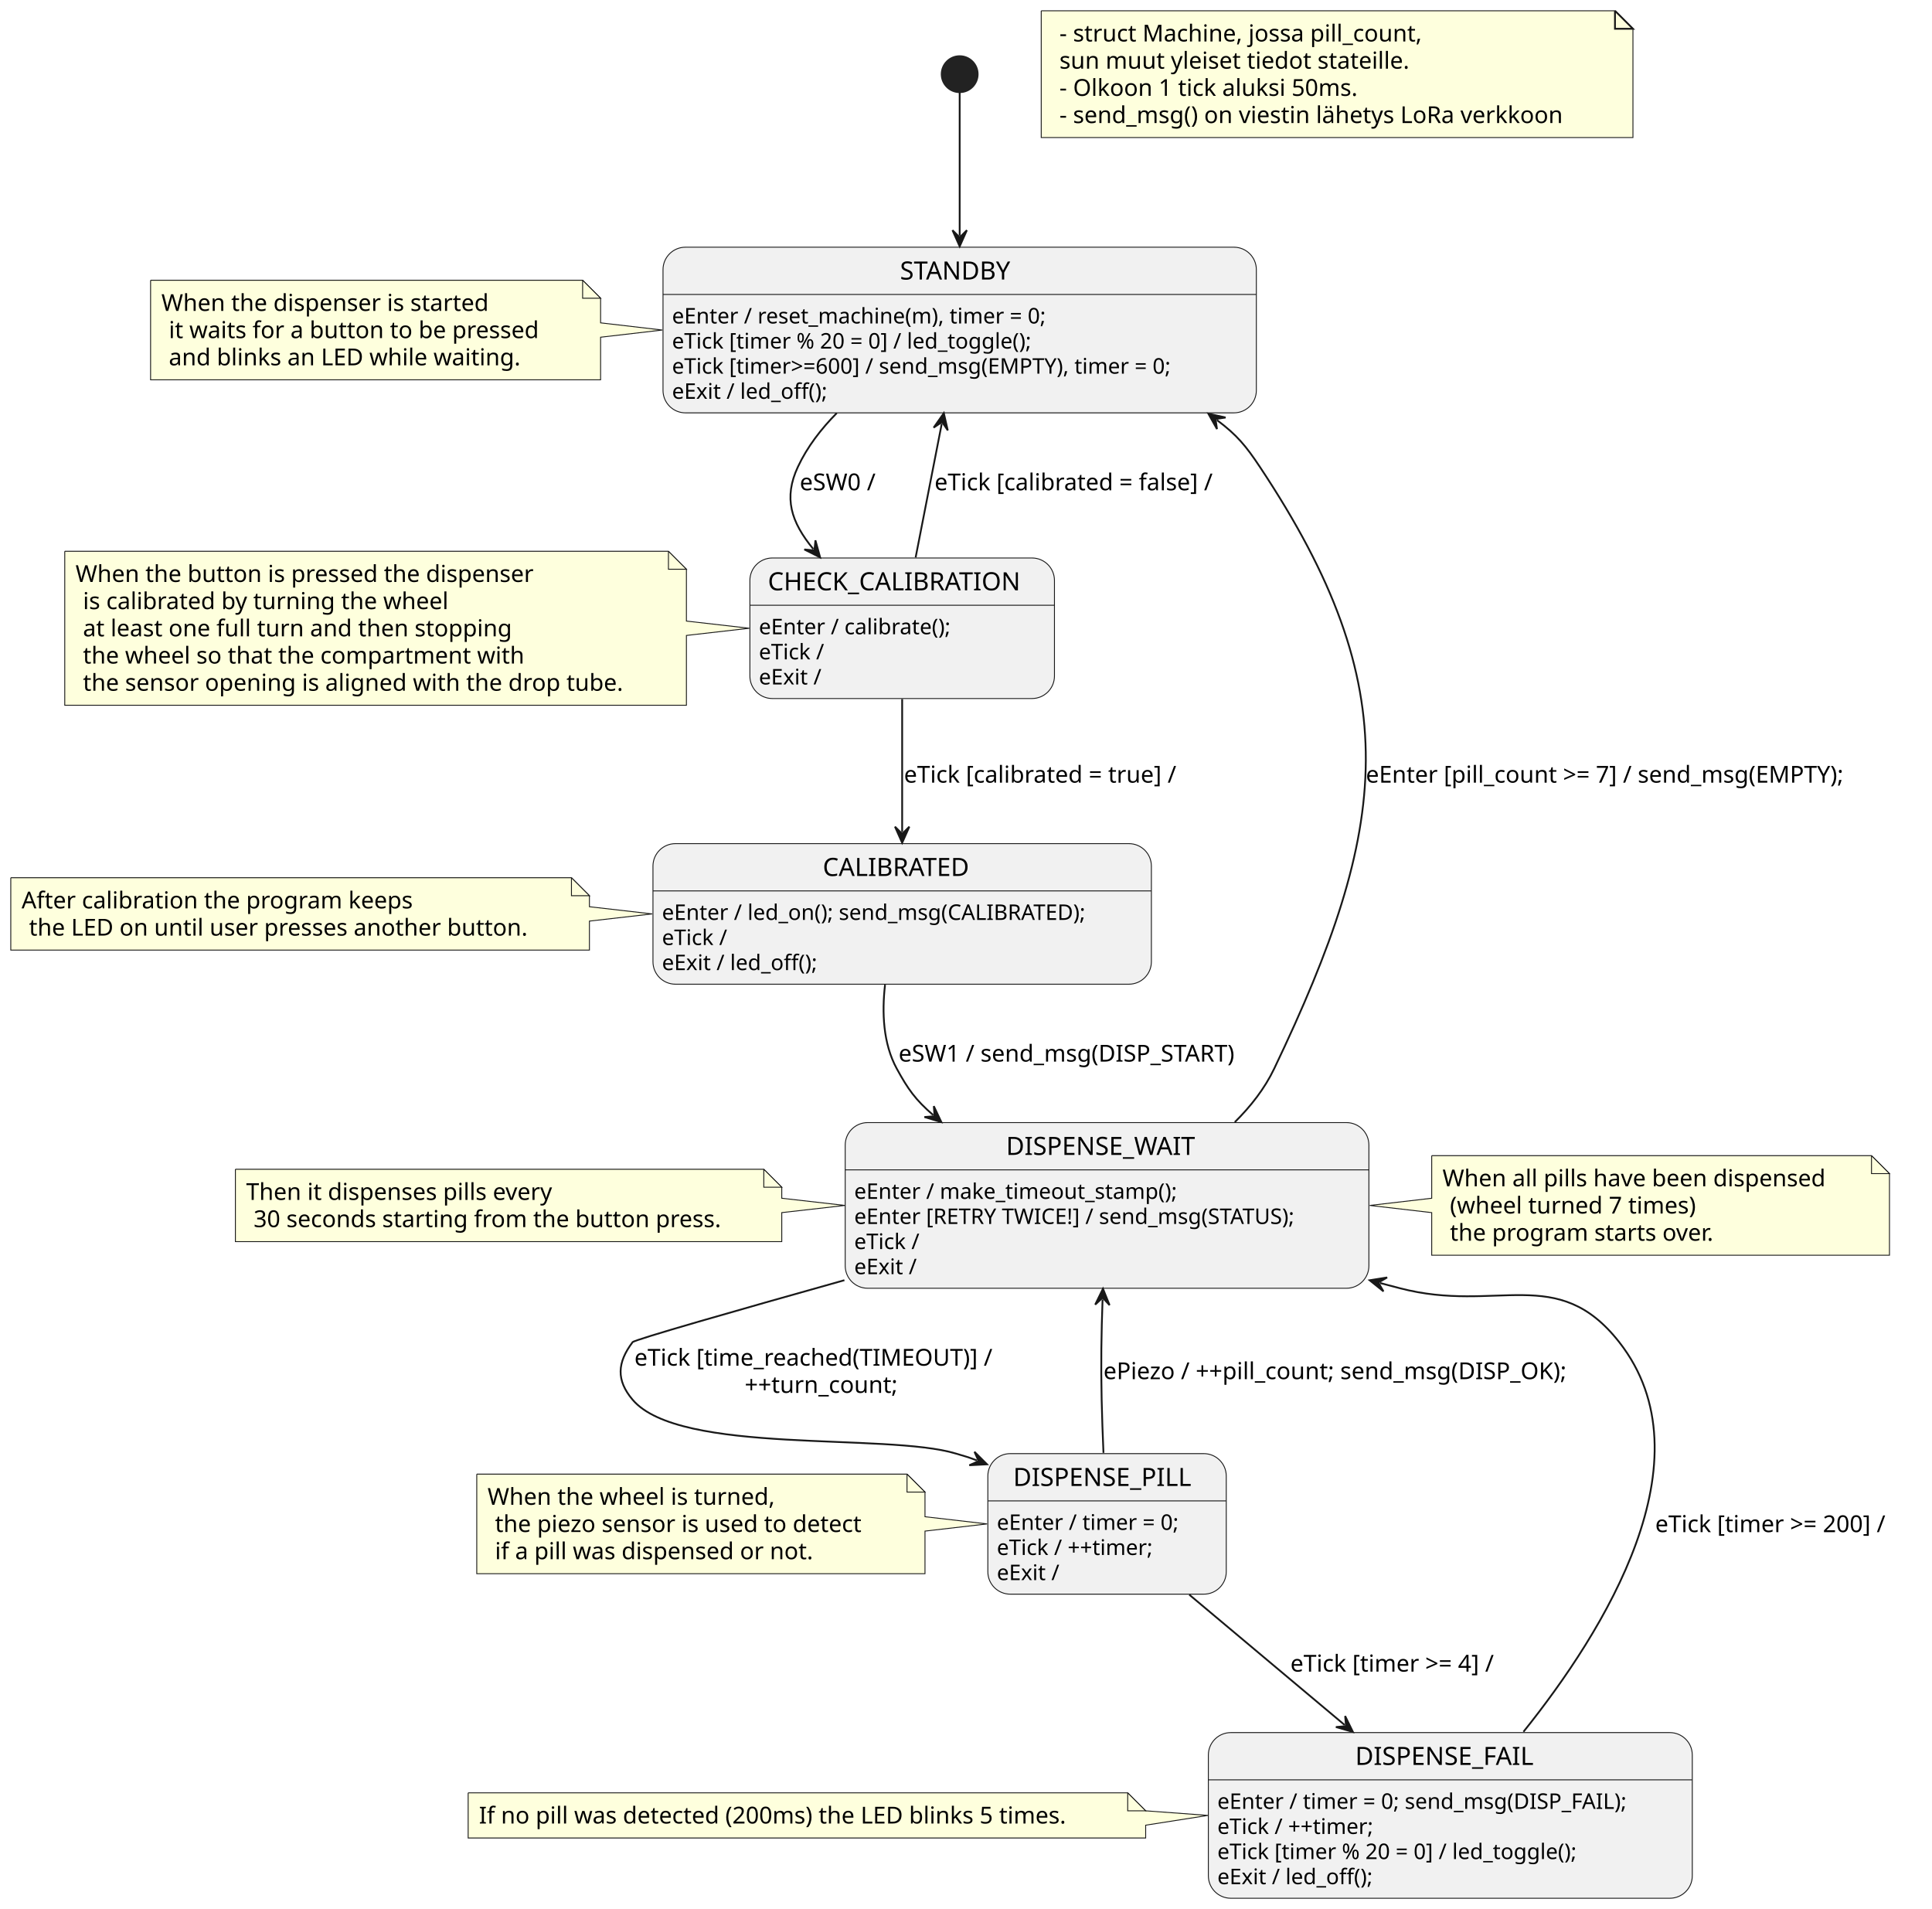
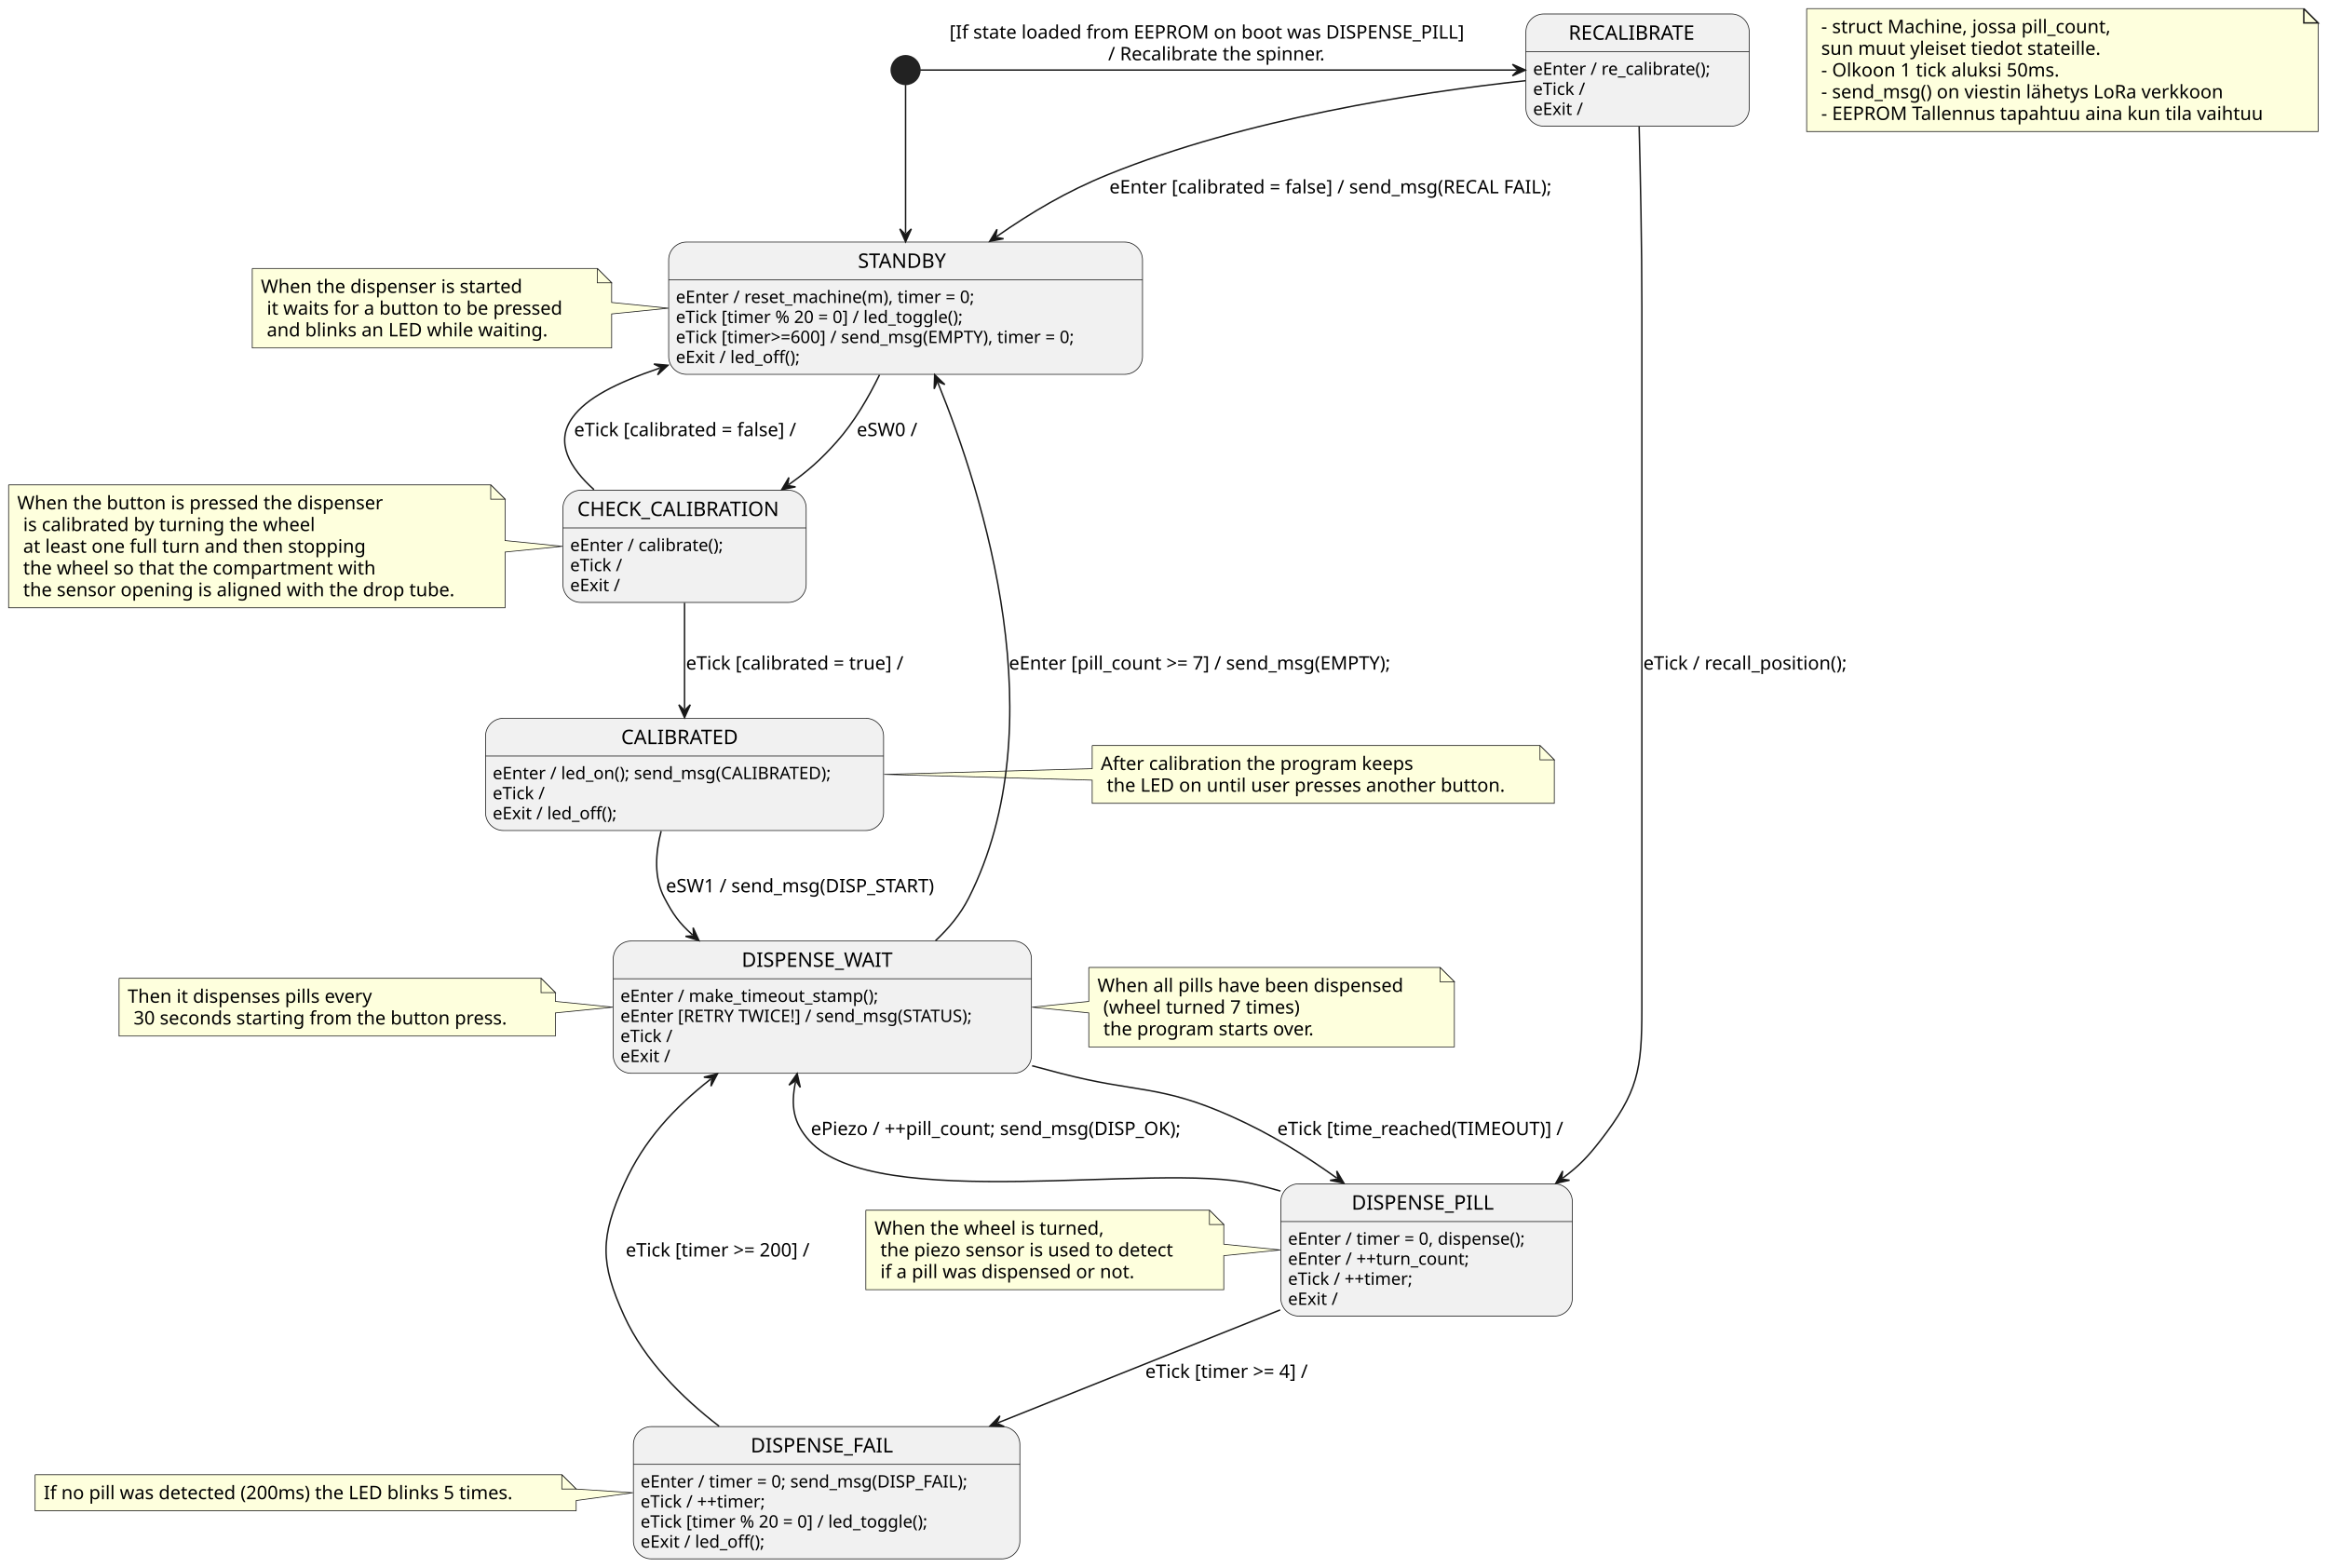
- <svg xmlns="http://www.w3.org/2000/svg" contentStyleType="text/css" data-diagram-type="STATE" height="1062px" preserveAspectRatio="none" style="width:1075px;height:1062px;background:#FFFFFF;" version="1.1" viewBox="0 0 1075 1062" width="1075px" zoomAndPan="magnify">
+ <svg xmlns="http://www.w3.org/2000/svg" contentStyleType="text/css" data-diagram-type="STATE" height="1092px" preserveAspectRatio="none" style="width:1622px;height:1092px;background:#FFFFFF;" version="1.1" viewBox="0 0 1622 1092" width="1622px" zoomAndPan="magnify">
  <defs />
  <g>
    <g id="STANDBY">
-       <rect fill="#F1F1F1" height="92.172" rx="12.5" ry="12.5" style="stroke:#181818;stroke-width:0.5;" width="330.148" x="368.91" y="137.53" />
-       <line style="stroke:#181818;stroke-width:0.5;" x1="368.91" x2="699.058" y1="163.827" y2="163.827" />
-       <text fill="#000000" font-family="sans-serif" font-size="14" lengthAdjust="spacing" textLength="66.425" x="500.772" y="155.525">STANDBY</text>
-       <text fill="#000000" font-family="sans-serif" font-size="12" lengthAdjust="spacing" textLength="229.576" x="373.91" y="179.965">eEnter / reset_machine(m), timer = 0;</text>
-       <text fill="#000000" font-family="sans-serif" font-size="12" lengthAdjust="spacing" textLength="223.846" x="373.91" y="193.934">eTick [timer % 20 = 0] / led_toggle();</text>
-       <text fill="#000000" font-family="sans-serif" font-size="12" lengthAdjust="spacing" textLength="310.148" x="373.91" y="207.903">eTick [timer&gt;=600] / send_msg(EMPTY), timer = 0;</text>
-       <text fill="#000000" font-family="sans-serif" font-size="12" lengthAdjust="spacing" textLength="95.309" x="373.91" y="221.872">eExit / led_off();</text>
+       <rect fill="#F1F1F1" height="92.172" rx="12.5" ry="12.5" style="stroke:#181818;stroke-width:0.5;" width="330.148" x="465.88" y="168.67" />
+       <line style="stroke:#181818;stroke-width:0.5;" x1="465.88" x2="796.028" y1="194.967" y2="194.967" />
+       <text fill="#000000" font-family="sans-serif" font-size="14" lengthAdjust="spacing" textLength="66.425" x="597.742" y="186.665">STANDBY</text>
+       <text fill="#000000" font-family="sans-serif" font-size="12" lengthAdjust="spacing" textLength="229.576" x="470.88" y="211.106">eEnter / reset_machine(m), timer = 0;</text>
+       <text fill="#000000" font-family="sans-serif" font-size="12" lengthAdjust="spacing" textLength="223.846" x="470.88" y="225.074">eTick [timer % 20 = 0] / led_toggle();</text>
+       <text fill="#000000" font-family="sans-serif" font-size="12" lengthAdjust="spacing" textLength="310.148" x="470.88" y="239.043">eTick [timer&gt;=600] / send_msg(EMPTY), timer = 0;</text>
+       <text fill="#000000" font-family="sans-serif" font-size="12" lengthAdjust="spacing" textLength="95.309" x="470.88" y="253.012">eExit / led_off();</text>
    </g>
-     <g class="entity" data-entity="N1" data-source-line="9" data-uid="ent0003" id="entity_N1">
-       <path d="M579.36,6 L579.36,76.531 L908.602,76.531 L908.602,16 L898.602,6 L579.36,6" fill="#FEFFDD" style="stroke:#181818;stroke-width:0.5;" />
-       <path d="M898.602,6 L898.602,16 L908.602,16 L898.602,6" fill="#FEFFDD" style="stroke:#181818;stroke-width:1;" />
-       <text fill="#000000" font-family="sans-serif" font-size="13" lengthAdjust="spacing" textLength="216.944" x="589.492" y="23.067">- struct Machine, jossa pill_count,</text>
-       <text fill="#000000" font-family="sans-serif" font-size="13" lengthAdjust="spacing" textLength="210.71" x="589.492" y="38.2">sun muut yleiset tiedot stateille.</text>
-       <text fill="#000000" font-family="sans-serif" font-size="13" lengthAdjust="spacing" textLength="180.369" x="589.492" y="53.333">- Olkoon 1 tick aluksi 50ms.</text>
-       <text fill="#000000" font-family="sans-serif" font-size="13" lengthAdjust="spacing" textLength="304.11" x="589.492" y="68.465">- send_msg() on viestin lähetys LoRa verkkoon</text>
+     <g id="RECALIBRATE">
+       <rect fill="#F1F1F1" height="78.203" rx="12.5" ry="12.5" style="stroke:#181818;stroke-width:0.5;" width="155.598" x="1063.15" y="9.73" />
+       <line style="stroke:#181818;stroke-width:0.5;" x1="1063.15" x2="1218.748" y1="36.027" y2="36.027" />
+       <text fill="#000000" font-family="sans-serif" font-size="14" lengthAdjust="spacing" textLength="96.161" x="1092.868" y="27.725">RECALIBRATE</text>
+       <text fill="#000000" font-family="sans-serif" font-size="12" lengthAdjust="spacing" textLength="135.598" x="1068.15" y="52.166">eEnter / re_calibrate();</text>
+       <text fill="#000000" font-family="sans-serif" font-size="12" lengthAdjust="spacing" textLength="39.451" x="1068.15" y="66.134">eTick /</text>
+       <text fill="#000000" font-family="sans-serif" font-size="12" lengthAdjust="spacing" textLength="37.963" x="1068.15" y="80.103">eExit /</text>
+     </g>
+     <g class="entity" data-entity="N1" data-source-line="16" data-uid="ent0004" id="entity_N1">
+       <path d="M1258.76,6 L1258.76,91.664 L1615.138,91.664 L1615.138,16 L1605.138,6 L1258.76,6" fill="#FEFFDD" style="stroke:#181818;stroke-width:0.5;" />
+       <path d="M1605.138,6 L1605.138,16 L1615.138,16 L1605.138,6" fill="#FEFFDD" style="stroke:#181818;stroke-width:1;" />
+       <text fill="#000000" font-family="sans-serif" font-size="13" lengthAdjust="spacing" textLength="216.944" x="1268.892" y="23.067">- struct Machine, jossa pill_count,</text>
+       <text fill="#000000" font-family="sans-serif" font-size="13" lengthAdjust="spacing" textLength="210.71" x="1268.892" y="38.2">sun muut yleiset tiedot stateille.</text>
+       <text fill="#000000" font-family="sans-serif" font-size="13" lengthAdjust="spacing" textLength="180.369" x="1268.892" y="53.333">- Olkoon 1 tick aluksi 50ms.</text>
+       <text fill="#000000" font-family="sans-serif" font-size="13" lengthAdjust="spacing" textLength="304.11" x="1268.892" y="68.465">- send_msg() on viestin lähetys LoRa verkkoon</text>
+       <text fill="#000000" font-family="sans-serif" font-size="13" lengthAdjust="spacing" textLength="331.246" x="1268.892" y="83.598">- EEPROM Tallennus tapahtuu aina kun tila vaihtuu</text>
    </g>
    <g id="CHECK_CALIBRATION">
-       <rect fill="#F1F1F1" height="78.203" rx="12.5" ry="12.5" style="stroke:#181818;stroke-width:0.5;" width="169.468" x="417.25" y="310.44" />
-       <line style="stroke:#181818;stroke-width:0.5;" x1="417.25" x2="586.718" y1="336.737" y2="336.737" />
-       <text fill="#000000" font-family="sans-serif" font-size="14" lengthAdjust="spacing" textLength="149.468" x="427.25" y="328.435">CHECK_CALIBRATION</text>
-       <text fill="#000000" font-family="sans-serif" font-size="12" lengthAdjust="spacing" textLength="117.281" x="422.25" y="352.875">eEnter / calibrate();</text>
-       <text fill="#000000" font-family="sans-serif" font-size="12" lengthAdjust="spacing" textLength="39.451" x="422.25" y="366.844">eTick /</text>
-       <text fill="#000000" font-family="sans-serif" font-size="12" lengthAdjust="spacing" textLength="37.963" x="422.25" y="380.813">eExit /</text>
+       <rect fill="#F1F1F1" height="78.203" rx="12.5" ry="12.5" style="stroke:#181818;stroke-width:0.5;" width="169.468" x="392.22" y="341.57" />
+       <line style="stroke:#181818;stroke-width:0.5;" x1="392.22" x2="561.688" y1="367.867" y2="367.867" />
+       <text fill="#000000" font-family="sans-serif" font-size="14" lengthAdjust="spacing" textLength="149.468" x="402.22" y="359.565">CHECK_CALIBRATION</text>
+       <text fill="#000000" font-family="sans-serif" font-size="12" lengthAdjust="spacing" textLength="117.281" x="397.22" y="384.005">eEnter / calibrate();</text>
+       <text fill="#000000" font-family="sans-serif" font-size="12" lengthAdjust="spacing" textLength="39.451" x="397.22" y="397.974">eTick /</text>
+       <text fill="#000000" font-family="sans-serif" font-size="12" lengthAdjust="spacing" textLength="37.963" x="397.22" y="411.943">eExit /</text>
    </g>
    <g id="CALIBRATED">
-       <rect fill="#F1F1F1" height="78.203" rx="12.5" ry="12.5" style="stroke:#181818;stroke-width:0.5;" width="277.332" x="363.32" y="469.37" />
-       <line style="stroke:#181818;stroke-width:0.5;" x1="363.32" x2="640.652" y1="495.667" y2="495.667" />
-       <text fill="#000000" font-family="sans-serif" font-size="14" lengthAdjust="spacing" textLength="88.368" x="457.802" y="487.365">CALIBRATED</text>
-       <text fill="#000000" font-family="sans-serif" font-size="12" lengthAdjust="spacing" textLength="257.332" x="368.32" y="511.805">eEnter / led_on(); send_msg(CALIBRATED);</text>
-       <text fill="#000000" font-family="sans-serif" font-size="12" lengthAdjust="spacing" textLength="39.451" x="368.32" y="525.774">eTick /</text>
-       <text fill="#000000" font-family="sans-serif" font-size="12" lengthAdjust="spacing" textLength="95.309" x="368.32" y="539.743">eExit / led_off();</text>
+       <rect fill="#F1F1F1" height="78.203" rx="12.5" ry="12.5" style="stroke:#181818;stroke-width:0.5;" width="277.332" x="338.29" y="500.5" />
+       <line style="stroke:#181818;stroke-width:0.5;" x1="338.29" x2="615.622" y1="526.797" y2="526.797" />
+       <text fill="#000000" font-family="sans-serif" font-size="14" lengthAdjust="spacing" textLength="88.368" x="432.772" y="518.495">CALIBRATED</text>
+       <text fill="#000000" font-family="sans-serif" font-size="12" lengthAdjust="spacing" textLength="257.332" x="343.29" y="542.936">eEnter / led_on(); send_msg(CALIBRATED);</text>
+       <text fill="#000000" font-family="sans-serif" font-size="12" lengthAdjust="spacing" textLength="39.451" x="343.29" y="556.904">eTick /</text>
+       <text fill="#000000" font-family="sans-serif" font-size="12" lengthAdjust="spacing" textLength="95.309" x="343.29" y="570.873">eExit / led_off();</text>
    </g>
    <g id="DISPENSE_WAIT">
-       <rect fill="#F1F1F1" height="92.172" rx="12.5" ry="12.5" style="stroke:#181818;stroke-width:0.5;" width="291.389" x="470.29" y="624.57" />
-       <line style="stroke:#181818;stroke-width:0.5;" x1="470.29" x2="761.679" y1="650.867" y2="650.867" />
-       <text fill="#000000" font-family="sans-serif" font-size="14" lengthAdjust="spacing" textLength="112.39" x="559.789" y="642.565">DISPENSE_WAIT</text>
-       <text fill="#000000" font-family="sans-serif" font-size="12" lengthAdjust="spacing" textLength="194.426" x="475.29" y="667.005">eEnter / make_timeout_stamp();</text>
-       <text fill="#000000" font-family="sans-serif" font-size="12" lengthAdjust="spacing" textLength="271.389" x="475.29" y="680.974">eEnter [RETRY TWICE!] / send_msg(STATUS);</text>
-       <text fill="#000000" font-family="sans-serif" font-size="12" lengthAdjust="spacing" textLength="39.451" x="475.29" y="694.943">eTick /</text>
-       <text fill="#000000" font-family="sans-serif" font-size="12" lengthAdjust="spacing" textLength="37.963" x="475.29" y="708.912">eExit /</text>
+       <rect fill="#F1F1F1" height="92.172" rx="12.5" ry="12.5" style="stroke:#181818;stroke-width:0.5;" width="291.389" x="427.26" y="655.7" />
+       <line style="stroke:#181818;stroke-width:0.5;" x1="427.26" x2="718.649" y1="681.997" y2="681.997" />
+       <text fill="#000000" font-family="sans-serif" font-size="14" lengthAdjust="spacing" textLength="112.39" x="516.76" y="673.695">DISPENSE_WAIT</text>
+       <text fill="#000000" font-family="sans-serif" font-size="12" lengthAdjust="spacing" textLength="194.426" x="432.26" y="698.135">eEnter / make_timeout_stamp();</text>
+       <text fill="#000000" font-family="sans-serif" font-size="12" lengthAdjust="spacing" textLength="271.389" x="432.26" y="712.104">eEnter [RETRY TWICE!] / send_msg(STATUS);</text>
+       <text fill="#000000" font-family="sans-serif" font-size="12" lengthAdjust="spacing" textLength="39.451" x="432.26" y="726.073">eTick /</text>
+       <text fill="#000000" font-family="sans-serif" font-size="12" lengthAdjust="spacing" textLength="37.963" x="432.26" y="740.042">eExit /</text>
    </g>
    <g id="DISPENSE_PILL">
-       <rect fill="#F1F1F1" height="78.203" rx="12.5" ry="12.5" style="stroke:#181818;stroke-width:0.5;" width="132.67" x="549.65" y="808.74" />
-       <line style="stroke:#181818;stroke-width:0.5;" x1="549.65" x2="682.32" y1="835.037" y2="835.037" />
-       <text fill="#000000" font-family="sans-serif" font-size="14" lengthAdjust="spacing" textLength="104.46" x="563.755" y="826.735">DISPENSE_PILL</text>
-       <text fill="#000000" font-family="sans-serif" font-size="12" lengthAdjust="spacing" textLength="112.67" x="554.65" y="851.176">eEnter / timer = 0;</text>
-       <text fill="#000000" font-family="sans-serif" font-size="12" lengthAdjust="spacing" textLength="99.463" x="554.65" y="865.144">eTick / ++timer;</text>
-       <text fill="#000000" font-family="sans-serif" font-size="12" lengthAdjust="spacing" textLength="37.963" x="554.65" y="879.113">eExit /</text>
+       <rect fill="#F1F1F1" height="92.172" rx="12.5" ry="12.5" style="stroke:#181818;stroke-width:0.5;" width="203.106" x="892.4" y="824.88" />
+       <line style="stroke:#181818;stroke-width:0.5;" x1="892.4" x2="1095.505" y1="851.177" y2="851.177" />
+       <text fill="#000000" font-family="sans-serif" font-size="14" lengthAdjust="spacing" textLength="104.46" x="941.723" y="842.875">DISPENSE_PILL</text>
+       <text fill="#000000" font-family="sans-serif" font-size="12" lengthAdjust="spacing" textLength="183.106" x="897.4" y="867.316">eEnter / timer = 0, dispense();</text>
+       <text fill="#000000" font-family="sans-serif" font-size="12" lengthAdjust="spacing" textLength="140.121" x="897.4" y="881.284">eEnter / ++turn_count;</text>
+       <text fill="#000000" font-family="sans-serif" font-size="12" lengthAdjust="spacing" textLength="99.463" x="897.4" y="895.253">eTick / ++timer;</text>
+       <text fill="#000000" font-family="sans-serif" font-size="12" lengthAdjust="spacing" textLength="37.963" x="897.4" y="909.222">eExit /</text>
    </g>
    <g id="DISPENSE_FAIL">
-       <rect fill="#F1F1F1" height="92.172" rx="12.5" ry="12.5" style="stroke:#181818;stroke-width:0.5;" width="269.275" x="672.35" y="963.95" />
-       <line style="stroke:#181818;stroke-width:0.5;" x1="672.35" x2="941.625" y1="990.247" y2="990.247" />
-       <text fill="#000000" font-family="sans-serif" font-size="14" lengthAdjust="spacing" textLength="105.848" x="754.064" y="981.945">DISPENSE_FAIL</text>
-       <text fill="#000000" font-family="sans-serif" font-size="12" lengthAdjust="spacing" textLength="249.275" x="677.35" y="1006.385">eEnter / timer = 0; send_msg(DISP_FAIL);</text>
-       <text fill="#000000" font-family="sans-serif" font-size="12" lengthAdjust="spacing" textLength="99.463" x="677.35" y="1020.354">eTick / ++timer;</text>
-       <text fill="#000000" font-family="sans-serif" font-size="12" lengthAdjust="spacing" textLength="223.846" x="677.35" y="1034.323">eTick [timer % 20 = 0] / led_toggle();</text>
-       <text fill="#000000" font-family="sans-serif" font-size="12" lengthAdjust="spacing" textLength="95.309" x="677.35" y="1048.292">eExit / led_off();</text>
+       <rect fill="#F1F1F1" height="92.172" rx="12.5" ry="12.5" style="stroke:#181818;stroke-width:0.5;" width="269.275" x="441.31" y="994.05" />
+       <line style="stroke:#181818;stroke-width:0.5;" x1="441.31" x2="710.585" y1="1020.347" y2="1020.347" />
+       <text fill="#000000" font-family="sans-serif" font-size="14" lengthAdjust="spacing" textLength="105.848" x="523.024" y="1012.045">DISPENSE_FAIL</text>
+       <text fill="#000000" font-family="sans-serif" font-size="12" lengthAdjust="spacing" textLength="249.275" x="446.31" y="1036.486">eEnter / timer = 0; send_msg(DISP_FAIL);</text>
+       <text fill="#000000" font-family="sans-serif" font-size="12" lengthAdjust="spacing" textLength="99.463" x="446.31" y="1050.454">eTick / ++timer;</text>
+       <text fill="#000000" font-family="sans-serif" font-size="12" lengthAdjust="spacing" textLength="223.846" x="446.31" y="1064.423">eTick [timer % 20 = 0] / led_toggle();</text>
+       <text fill="#000000" font-family="sans-serif" font-size="12" lengthAdjust="spacing" textLength="95.309" x="446.31" y="1078.392">eExit / led_off();</text>
    </g>
-     <ellipse cx="533.98" cy="41.27" fill="#222222" rx="10" ry="10" style="stroke:#222222;stroke-width:1;" />
-     <g class="entity" data-entity="GMN2" data-source-line="10" data-uid="ent0003" id="entity_GMN2">
-       <path d="M83.79,155.92 L83.79,211.318 A0,0 0 0 0 83.79,211.318 L334.182,211.318 A0,0 0 0 0 334.182,211.318 L334.182,187.62 L368.54,183.62 L334.182,179.62 L334.182,165.92 L324.182,155.92 L83.79,155.92 A0,0 0 0 0 83.79,155.92" fill="#FEFFDD" style="stroke:#181818;stroke-width:0.5;" />
-       <path d="M324.182,155.92 L324.182,165.92 L334.182,165.92 L324.182,155.92" fill="#FEFFDD" style="stroke:#181818;stroke-width:0.5;" />
-       <text fill="#000000" font-family="sans-serif" font-size="13" lengthAdjust="spacing" textLength="195.349" x="89.79" y="172.987">When the dispenser is started</text>
-       <text fill="#000000" font-family="sans-serif" font-size="13" lengthAdjust="spacing" textLength="221.127" x="93.922" y="188.12">it waits for a button to be pressed</text>
-       <text fill="#000000" font-family="sans-serif" font-size="13" lengthAdjust="spacing" textLength="210.444" x="93.922" y="203.252">and blinks an LED while waiting.</text>
+     <ellipse cx="630.95" cy="48.83" fill="#222222" rx="10" ry="10" style="stroke:#222222;stroke-width:1;" />
+     <g class="entity" data-entity="GMN2" data-source-line="17" data-uid="ent0003" id="entity_GMN2">
+       <path d="M175.76,187.05 L175.76,242.448 A0,0 0 0 0 175.76,242.448 L426.152,242.448 A0,0 0 0 0 426.152,242.448 L426.152,218.75 L465.74,214.75 L426.152,210.75 L426.152,197.05 L416.152,187.05 L175.76,187.05 A0,0 0 0 0 175.76,187.05" fill="#FEFFDD" style="stroke:#181818;stroke-width:0.5;" />
+       <path d="M416.152,187.05 L416.152,197.05 L426.152,197.05 L416.152,187.05" fill="#FEFFDD" style="stroke:#181818;stroke-width:0.5;" />
+       <text fill="#000000" font-family="sans-serif" font-size="13" lengthAdjust="spacing" textLength="195.349" x="181.76" y="204.117">When the dispenser is started</text>
+       <text fill="#000000" font-family="sans-serif" font-size="13" lengthAdjust="spacing" textLength="221.127" x="185.892" y="219.25">it waits for a button to be pressed</text>
+       <text fill="#000000" font-family="sans-serif" font-size="13" lengthAdjust="spacing" textLength="210.444" x="185.892" y="234.382">and blinks an LED while waiting.</text>
    </g>
-     <g class="entity" data-entity="GMN5" data-source-line="18" data-uid="ent0006" id="entity_GMN5">
-       <path d="M36.03,306.71 L36.03,392.374 A0,0 0 0 0 36.03,392.374 L381.935,392.374 A0,0 0 0 0 381.935,392.374 L381.935,353.54 L416.95,349.54 L381.935,345.54 L381.935,316.71 L371.935,306.71 L36.03,306.71 A0,0 0 0 0 36.03,306.71" fill="#FEFFDD" style="stroke:#181818;stroke-width:0.5;" />
-       <path d="M371.935,306.71 L371.935,316.71 L381.935,316.71 L371.935,306.71" fill="#FEFFDD" style="stroke:#181818;stroke-width:0.5;" />
-       <text fill="#000000" font-family="sans-serif" font-size="13" lengthAdjust="spacing" textLength="272.689" x="42.03" y="323.777">When the button is pressed the dispenser</text>
-       <text fill="#000000" font-family="sans-serif" font-size="13" lengthAdjust="spacing" textLength="219.077" x="46.162" y="338.91">is calibrated by turning the wheel</text>
-       <text fill="#000000" font-family="sans-serif" font-size="13" lengthAdjust="spacing" textLength="255.049" x="46.162" y="354.043">at least one full turn and then stopping</text>
-       <text fill="#000000" font-family="sans-serif" font-size="13" lengthAdjust="spacing" textLength="263.072" x="46.162" y="369.175">the wheel so that the compartment with</text>
-       <text fill="#000000" font-family="sans-serif" font-size="13" lengthAdjust="spacing" textLength="320.772" x="46.162" y="384.308">the sensor opening is aligned with the drop tube.</text>
+     <g class="entity" data-entity="GMN5" data-source-line="25" data-uid="ent0006" id="entity_GMN5">
+       <path d="M6,337.84 L6,423.504 A0,0 0 0 0 6,423.504 L351.905,423.504 A0,0 0 0 0 351.905,423.504 L351.905,384.67 L391.81,380.67 L351.905,376.67 L351.905,347.84 L341.905,337.84 L6,337.84 A0,0 0 0 0 6,337.84" fill="#FEFFDD" style="stroke:#181818;stroke-width:0.5;" />
+       <path d="M341.905,337.84 L341.905,347.84 L351.905,347.84 L341.905,337.84" fill="#FEFFDD" style="stroke:#181818;stroke-width:0.5;" />
+       <text fill="#000000" font-family="sans-serif" font-size="13" lengthAdjust="spacing" textLength="272.689" x="12" y="354.907">When the button is pressed the dispenser</text>
+       <text fill="#000000" font-family="sans-serif" font-size="13" lengthAdjust="spacing" textLength="219.077" x="16.132" y="370.04">is calibrated by turning the wheel</text>
+       <text fill="#000000" font-family="sans-serif" font-size="13" lengthAdjust="spacing" textLength="255.049" x="16.132" y="385.173">at least one full turn and then stopping</text>
+       <text fill="#000000" font-family="sans-serif" font-size="13" lengthAdjust="spacing" textLength="263.072" x="16.132" y="400.305">the wheel so that the compartment with</text>
+       <text fill="#000000" font-family="sans-serif" font-size="13" lengthAdjust="spacing" textLength="320.772" x="16.132" y="415.438">the sensor opening is aligned with the drop tube.</text>
    </g>
-     <g class="entity" data-entity="GMN8" data-source-line="25" data-uid="ent0009" id="entity_GMN8">
-       <path d="M6,488.34 L6,528.606 A0,0 0 0 0 6,528.606 L327.968,528.606 A0,0 0 0 0 327.968,528.606 L327.968,512.47 L362.88,508.47 L327.968,504.47 L327.968,498.34 L317.968,488.34 L6,488.34 A0,0 0 0 0 6,488.34" fill="#FEFFDD" style="stroke:#181818;stroke-width:0.5;" />
-       <path d="M317.968,488.34 L317.968,498.34 L327.968,498.34 L317.968,488.34" fill="#FEFFDD" style="stroke:#181818;stroke-width:0.5;" />
-       <text fill="#000000" font-family="sans-serif" font-size="13" lengthAdjust="spacing" textLength="232.902" x="12" y="505.407">After calibration the program keeps</text>
-       <text fill="#000000" font-family="sans-serif" font-size="13" lengthAdjust="spacing" textLength="296.835" x="16.132" y="520.54">the LED on until user presses another button.</text>
+     <g class="entity" data-entity="GMN8" data-source-line="32" data-uid="ent0009" id="entity_GMN8">
+       <path d="M760.97,519.47 L760.97,535.6 L616.01,539.6 L760.97,543.6 L760.97,559.736 A0,0 0 0 0 760.97,559.736 L1082.938,559.736 A0,0 0 0 0 1082.938,559.736 L1082.938,529.47 L1072.938,519.47 L760.97,519.47 A0,0 0 0 0 760.97,519.47" fill="#FEFFDD" style="stroke:#181818;stroke-width:0.5;" />
+       <path d="M1072.938,519.47 L1072.938,529.47 L1082.938,529.47 L1072.938,519.47" fill="#FEFFDD" style="stroke:#181818;stroke-width:0.5;" />
+       <text fill="#000000" font-family="sans-serif" font-size="13" lengthAdjust="spacing" textLength="232.902" x="766.97" y="536.537">After calibration the program keeps</text>
+       <text fill="#000000" font-family="sans-serif" font-size="13" lengthAdjust="spacing" textLength="296.835" x="771.102" y="551.67">the LED on until user presses another button.</text>
    </g>
-     <g class="entity" data-entity="GMN11" data-source-line="34" data-uid="ent0012" id="entity_GMN11">
-       <path d="M130.98,650.53 L130.98,690.796 A0,0 0 0 0 130.98,690.796 L434.99,690.796 A0,0 0 0 0 434.99,690.796 L434.99,674.66 L470.14,670.66 L434.99,666.66 L434.99,660.53 L424.99,650.53 L130.98,650.53 A0,0 0 0 0 130.98,650.53" fill="#FEFFDD" style="stroke:#181818;stroke-width:0.5;" />
-       <path d="M424.99,650.53 L424.99,660.53 L434.99,660.53 L424.99,650.53" fill="#FEFFDD" style="stroke:#181818;stroke-width:0.5;" />
-       <text fill="#000000" font-family="sans-serif" font-size="13" lengthAdjust="spacing" textLength="184.914" x="136.98" y="667.597">Then it dispenses pills every</text>
-       <text fill="#000000" font-family="sans-serif" font-size="13" lengthAdjust="spacing" textLength="278.878" x="141.112" y="682.73">30 seconds starting from the button press.</text>
+     <g class="entity" data-entity="GMN11" data-source-line="41" data-uid="ent0012" id="entity_GMN11">
+       <path d="M82.95,681.66 L82.95,721.926 A0,0 0 0 0 82.95,721.926 L386.96,721.926 A0,0 0 0 0 386.96,721.926 L386.96,705.79 L426.94,701.79 L386.96,697.79 L386.96,691.66 L376.96,681.66 L82.95,681.66 A0,0 0 0 0 82.95,681.66" fill="#FEFFDD" style="stroke:#181818;stroke-width:0.5;" />
+       <path d="M376.96,681.66 L376.96,691.66 L386.96,691.66 L376.96,681.66" fill="#FEFFDD" style="stroke:#181818;stroke-width:0.5;" />
+       <text fill="#000000" font-family="sans-serif" font-size="13" lengthAdjust="spacing" textLength="184.914" x="88.95" y="698.727">Then it dispenses pills every</text>
+       <text fill="#000000" font-family="sans-serif" font-size="13" lengthAdjust="spacing" textLength="278.878" x="93.082" y="713.86">30 seconds starting from the button press.</text>
    </g>
-     <g class="entity" data-entity="GMN14" data-source-line="35" data-uid="ent0015" id="entity_GMN14">
-       <path d="M796.63,642.96 L796.63,666.66 L762.16,670.66 L796.63,674.66 L796.63,698.358 A0,0 0 0 0 796.63,698.358 L1051.338,698.358 A0,0 0 0 0 1051.338,698.358 L1051.338,652.96 L1041.338,642.96 L796.63,642.96 A0,0 0 0 0 796.63,642.96" fill="#FEFFDD" style="stroke:#181818;stroke-width:0.5;" />
-       <path d="M1041.338,642.96 L1041.338,652.96 L1051.338,652.96 L1041.338,642.96" fill="#FEFFDD" style="stroke:#181818;stroke-width:0.5;" />
-       <text fill="#000000" font-family="sans-serif" font-size="13" lengthAdjust="spacing" textLength="229.576" x="802.63" y="660.027">When all pills have been dispensed</text>
-       <text fill="#000000" font-family="sans-serif" font-size="13" lengthAdjust="spacing" textLength="148.605" x="806.762" y="675.16">(wheel turned 7 times)</text>
-       <text fill="#000000" font-family="sans-serif" font-size="13" lengthAdjust="spacing" textLength="159.682" x="806.762" y="690.293">the program starts over.</text>
+     <g class="entity" data-entity="GMN14" data-source-line="42" data-uid="ent0015" id="entity_GMN14">
+       <path d="M758.6,674.09 L758.6,697.79 L719.06,701.79 L758.6,705.79 L758.6,729.488 A0,0 0 0 0 758.6,729.488 L1013.308,729.488 A0,0 0 0 0 1013.308,729.488 L1013.308,684.09 L1003.308,674.09 L758.6,674.09 A0,0 0 0 0 758.6,674.09" fill="#FEFFDD" style="stroke:#181818;stroke-width:0.5;" />
+       <path d="M1003.308,674.09 L1003.308,684.09 L1013.308,684.09 L1003.308,674.09" fill="#FEFFDD" style="stroke:#181818;stroke-width:0.5;" />
+       <text fill="#000000" font-family="sans-serif" font-size="13" lengthAdjust="spacing" textLength="229.576" x="764.6" y="691.157">When all pills have been dispensed</text>
+       <text fill="#000000" font-family="sans-serif" font-size="13" lengthAdjust="spacing" textLength="148.605" x="768.732" y="706.29">(wheel turned 7 times)</text>
+       <text fill="#000000" font-family="sans-serif" font-size="13" lengthAdjust="spacing" textLength="159.682" x="768.732" y="721.423">the program starts over.</text>
    </g>
-     <g class="entity" data-entity="GMN17" data-source-line="43" data-uid="ent0018" id="entity_GMN17">
-       <path d="M265.28,820.15 L265.28,875.548 A0,0 0 0 0 265.28,875.548 L514.681,875.548 A0,0 0 0 0 514.681,875.548 L514.681,851.85 L549.25,847.85 L514.681,843.85 L514.681,830.15 L504.681,820.15 L265.28,820.15 A0,0 0 0 0 265.28,820.15" fill="#FEFFDD" style="stroke:#181818;stroke-width:0.5;" />
-       <path d="M504.681,820.15 L504.681,830.15 L514.681,830.15 L504.681,820.15" fill="#FEFFDD" style="stroke:#181818;stroke-width:0.5;" />
-       <text fill="#000000" font-family="sans-serif" font-size="13" lengthAdjust="spacing" textLength="171.361" x="271.28" y="837.217">When the wheel is turned,</text>
-       <text fill="#000000" font-family="sans-serif" font-size="13" lengthAdjust="spacing" textLength="220.137" x="275.412" y="852.35">the piezo sensor is used to detect</text>
-       <text fill="#000000" font-family="sans-serif" font-size="13" lengthAdjust="spacing" textLength="190.277" x="275.412" y="867.482">if a pill was dispensed or not.</text>
+     <g class="entity" data-entity="GMN17" data-source-line="51" data-uid="ent0018" id="entity_GMN17">
+       <path d="M603.25,843.26 L603.25,898.658 A0,0 0 0 0 603.25,898.658 L852.651,898.658 A0,0 0 0 0 852.651,898.658 L852.651,874.96 L892.02,870.96 L852.651,866.96 L852.651,853.26 L842.651,843.26 L603.25,843.26 A0,0 0 0 0 603.25,843.26" fill="#FEFFDD" style="stroke:#181818;stroke-width:0.5;" />
+       <path d="M842.651,843.26 L842.651,853.26 L852.651,853.26 L842.651,843.26" fill="#FEFFDD" style="stroke:#181818;stroke-width:0.5;" />
+       <text fill="#000000" font-family="sans-serif" font-size="13" lengthAdjust="spacing" textLength="171.361" x="609.25" y="860.327">When the wheel is turned,</text>
+       <text fill="#000000" font-family="sans-serif" font-size="13" lengthAdjust="spacing" textLength="220.137" x="613.382" y="875.46">the piezo sensor is used to detect</text>
+       <text fill="#000000" font-family="sans-serif" font-size="13" lengthAdjust="spacing" textLength="190.277" x="613.382" y="890.592">if a pill was dispensed or not.</text>
    </g>
-     <g class="entity" data-entity="GMN20" data-source-line="51" data-uid="ent0021" id="entity_GMN20">
-       <path d="M260.49,997.47 L260.49,1022.603 A0,0 0 0 0 260.49,1022.603 L637.473,1022.603 A0,0 0 0 0 637.473,1022.603 L637.473,1015.47 L672.14,1010.03 L637.473,1007.47 L637.473,1007.47 L627.473,997.47 L260.49,997.47 A0,0 0 0 0 260.49,997.47" fill="#FEFFDD" style="stroke:#181818;stroke-width:0.5;" />
-       <path d="M627.473,997.47 L627.473,1007.47 L637.473,1007.47 L627.473,997.47" fill="#FEFFDD" style="stroke:#181818;stroke-width:0.5;" />
-       <text fill="#000000" font-family="sans-serif" font-size="13" lengthAdjust="spacing" textLength="355.983" x="266.49" y="1014.537">If no pill was detected (200ms) the LED blinks 5 times.</text>
+     <g class="entity" data-entity="GMN20" data-source-line="59" data-uid="ent0021" id="entity_GMN20">
+       <path d="M24.46,1027.57 L24.46,1052.703 A0,0 0 0 0 24.46,1052.703 L401.443,1052.703 A0,0 0 0 0 401.443,1052.703 L401.443,1045.57 L440.99,1040.13 L401.443,1037.57 L401.443,1037.57 L391.443,1027.57 L24.46,1027.57 A0,0 0 0 0 24.46,1027.57" fill="#FEFFDD" style="stroke:#181818;stroke-width:0.5;" />
+       <path d="M391.443,1027.57 L391.443,1037.57 L401.443,1037.57 L391.443,1027.57" fill="#FEFFDD" style="stroke:#181818;stroke-width:0.5;" />
+       <text fill="#000000" font-family="sans-serif" font-size="13" lengthAdjust="spacing" textLength="355.983" x="30.46" y="1044.637">If no pill was detected (200ms) the LED blinks 5 times.</text>
    </g>
    <g class="link" data-entity-1=".start." data-entity-2="STANDBY" data-source-line="1" data-uid="lnk3" id="link_.start._STANDBY">
-       <path d="M533.98,51.48 C533.98,68.61 533.98,100.44 533.98,131.09" fill="none" id="*start*-to-STANDBY" style="stroke:#181818;stroke-width:1;" />
-       <polygon fill="#181818" points="533.98,137.09,537.98,128.09,533.98,132.09,529.98,128.09,533.98,137.09" style="stroke:#181818;stroke-width:1;" />
+       <path d="M630.95,59.12 C630.95,79.77 630.95,124.69 630.95,162.49" fill="none" id="*start*-to-STANDBY" style="stroke:#181818;stroke-width:1;" />
+       <polygon fill="#181818" points="630.95,168.49,634.95,159.49,630.95,163.49,626.95,159.49,630.95,168.49" style="stroke:#181818;stroke-width:1;" />
    </g>
    <g class="link" data-entity-1="STANDBY" data-entity-2="CHECK_CALIBRATION" data-source-line="6" data-uid="lnk4" id="link_STANDBY_CHECK_CALIBRATION">
-       <path d="M465.6,229.82 C456.85,238.65 449.16,248.65 443.98,259.71 C435.86,277.05 440.104,290.331 452.534,305.481" fill="none" id="STANDBY-to-CHECK_CALIBRATION" style="stroke:#181818;stroke-width:1;" />
-       <polygon fill="#181818" points="456.34,310.12,453.724,300.625,453.168,306.255,447.539,305.699,456.34,310.12" style="stroke:#181818;stroke-width:1;" />
-       <text fill="#000000" font-family="sans-serif" font-size="13" lengthAdjust="spacing" textLength="45.887" x="444.98" y="272.777">eSW0 /</text>
+       <path d="M612.79,261.2 C605.09,277.04 595.07,294.24 582.95,307.84 C571.93,320.2 563.242,327.977 549.523,337.717" fill="none" id="STANDBY-to-CHECK_CALIBRATION" style="stroke:#181818;stroke-width:1;" />
+       <polygon fill="#181818" points="544.63,341.19,554.284,339.242,548.707,338.296,549.653,332.719,544.63,341.19" style="stroke:#181818;stroke-width:1;" />
+       <text fill="#000000" font-family="sans-serif" font-size="13" lengthAdjust="spacing" textLength="45.887" x="596.95" y="303.907">eSW0 /</text>
    </g>
-     <g class="link" data-entity-1="CHECK_CALIBRATION" data-entity-2="STANDBY" data-source-line="15" data-uid="lnk5" id="link_CHECK_CALIBRATION_STANDBY">
-       <path d="M509.48,310.12 C514.17,286.1 519.078,260.938 524.008,235.738" fill="none" id="CHECK_CALIBRATION-to-STANDBY" style="stroke:#181818;stroke-width:1;" />
-       <polygon fill="#181818" points="525.16,229.85,519.506,237.915,524.2,234.757,527.358,239.451,525.16,229.85" style="stroke:#181818;stroke-width:1;" />
-       <text fill="#000000" font-family="sans-serif" font-size="13" lengthAdjust="spacing" textLength="172.345" x="519.98" y="272.777">eTick [calibrated = false] /</text>
+     <g class="link" data-entity-1="CHECK_CALIBRATION" data-entity-2="STANDBY" data-source-line="22" data-uid="lnk8" id="link_CHECK_CALIBRATION_STANDBY">
+       <path d="M413.83,341.16 C396.92,326 386.4,308.1 398.95,290.84 C408.76,277.36 428.802,267.009 459.732,256.449" fill="none" id="CHECK_CALIBRATION-to-STANDBY" style="stroke:#181818;stroke-width:1;" />
+       <polygon fill="#181818" points="465.41,254.51,455.6,253.632,460.678,256.125,458.185,261.203,465.41,254.51" style="stroke:#181818;stroke-width:1;" />
+       <text fill="#000000" font-family="sans-serif" font-size="13" lengthAdjust="spacing" textLength="172.345" x="399.95" y="303.907">eTick [calibrated = false] /</text>
    </g>
-     <g class="link" data-entity-1="CHECK_CALIBRATION" data-entity-2="CALIBRATED" data-source-line="16" data-uid="lnk6" id="link_CHECK_CALIBRATION_CALIBRATED">
-       <path d="M501.98,388.93 C501.98,413.25 501.98,438.59 501.98,462.93" fill="none" id="CHECK_CALIBRATION-to-CALIBRATED" style="stroke:#181818;stroke-width:1;" />
-       <polygon fill="#181818" points="501.98,468.93,505.98,459.93,501.98,463.93,497.98,459.93,501.98,468.93" style="stroke:#181818;stroke-width:1;" />
-       <text fill="#000000" font-family="sans-serif" font-size="13" lengthAdjust="spacing" textLength="168.099" x="502.98" y="435.437">eTick [calibrated = true] /</text>
+     <g class="link" data-entity-1=".start." data-entity-2="RECALIBRATE" data-source-line="8" data-uid="lnk5" id="link_.start._RECALIBRATE">
+       <path d="M641.14,48.83 C693.61,48.83 929.81,48.83 1056.78,48.83" fill="none" id="*start*-to-RECALIBRATE" style="stroke:#181818;stroke-width:1;" />
+       <polygon fill="#181818" points="1062.78,48.83,1053.78,44.83,1057.78,48.83,1053.78,52.83,1062.78,48.83" style="stroke:#181818;stroke-width:1;" />
+       <text fill="#000000" font-family="sans-serif" font-size="13" lengthAdjust="spacing" textLength="381.685" x="661.55" y="26.897">[If state loaded from EEPROM on boot was DISPENSE_PILL]</text>
+       <text fill="#000000" font-family="sans-serif" font-size="13" lengthAdjust="spacing" textLength="164.728" x="772.094" y="42.03">/ Recalibrate the spinner.</text>
    </g>
-     <g class="link" data-entity-1="CALIBRATED" data-entity-2="DISPENSE_WAIT" data-source-line="23" data-uid="lnk7" id="link_CALIBRATED_DISPENSE_WAIT">
-       <path d="M492.46,547.87 C490.67,563.23 491.33,580.56 498.98,594.57 C505.18,605.9 509.343,611.866 519.253,620.396" fill="none" id="CALIBRATED-to-DISPENSE_WAIT" style="stroke:#181818;stroke-width:1;" />
-       <polygon fill="#181818" points="523.8,624.31,519.588,615.407,520.01,621.048,514.369,621.47,523.8,624.31" style="stroke:#181818;stroke-width:1;" />
-       <text fill="#000000" font-family="sans-serif" font-size="13" lengthAdjust="spacing" textLength="204.109" x="499.98" y="590.637">eSW1 / send_msg(DISP_START)</text>
+     <g class="link" data-entity-1="RECALIBRATE" data-entity-2="STANDBY" data-source-line="12" data-uid="lnk6" id="link_RECALIBRATE_STANDBY">
+       <path d="M1062.86,56.23 C986.42,64.51 867.81,82.78 771.95,121.67 C743.1,133.37 718.775,147.843 694.455,164.763" fill="none" id="RECALIBRATE-to-STANDBY" style="stroke:#181818;stroke-width:1;" />
+       <polygon fill="#181818" points="689.53,168.19,699.202,166.334,693.634,165.334,694.634,159.767,689.53,168.19" style="stroke:#181818;stroke-width:1;" />
+       <text fill="#000000" font-family="sans-serif" font-size="13" lengthAdjust="spacing" textLength="339.155" x="772.95" y="134.737">eEnter [calibrated = false] / send_msg(RECAL FAIL);</text>
    </g>
-     <g class="link" data-entity-1="DISPENSE_WAIT" data-entity-2="DISPENSE_PILL" data-source-line="31" data-uid="lnk8" id="link_DISPENSE_WAIT_DISPENSE_PILL">
-       <path d="M469.85,712.26 C409.45,729.21 353.05,745.34 351.98,746.74 C343.41,758.09 342.79,767.89 351.98,778.74 C378.2,809.69 493.19,796.94 531.98,808.74 C537.65,810.47 537.836,810.346 543.586,812.546" fill="none" id="DISPENSE_WAIT-to-DISPENSE_PILL" style="stroke:#181818;stroke-width:1;" />
-       <polygon fill="#181818" points="549.19,814.69,542.214,807.738,544.52,812.903,539.355,815.21,549.19,814.69" style="stroke:#181818;stroke-width:1;" />
-       <text fill="#000000" font-family="sans-serif" font-size="13" lengthAdjust="spacing" textLength="214.868" x="352.98" y="759.807">eTick [time_reached(TIMEOUT)] /</text>
-       <text fill="#000000" font-family="sans-serif" font-size="13" lengthAdjust="spacing" textLength="96.262" x="414.349" y="774.94">++turn_count;</text>
+     <g class="link" data-entity-1="RECALIBRATE" data-entity-2="DISPENSE_PILL" data-source-line="13" data-uid="lnk7" id="link_RECALIBRATE_DISPENSE_PILL">
+       <path d="M1142.05,88.25 C1142.91,121.47 1143.95,170.77 1143.95,213.75 C1143.95,213.75 1143.95,213.75 1143.95,702.79 C1143.95,745.7 1141.27,760.99 1114.95,794.88 C1106.31,806.01 1100.322,812.303 1088.762,820.963" fill="none" id="RECALIBRATE-to-DISPENSE_PILL" style="stroke:#181818;stroke-width:1;" />
+       <polygon fill="#181818" points="1083.96,824.56,1093.561,822.365,1087.962,821.562,1088.765,815.963,1083.96,824.56" style="stroke:#181818;stroke-width:1;" />
+       <text fill="#000000" font-family="sans-serif" font-size="13" lengthAdjust="spacing" textLength="155.067" x="1144.95" y="466.567">eTick / recall_position();</text>
    </g>
-     <g class="link" data-entity-1="DISPENSE_PILL" data-entity-2="DISPENSE_WAIT" data-source-line="40" data-uid="lnk10" id="link_DISPENSE_PILL_DISPENSE_WAIT">
-       <path d="M613.99,808.32 C613.57,798.67 613.19,788.33 612.98,778.74 C612.54,758.48 612.803,742.056 613.493,722.986" fill="none" id="DISPENSE_PILL-to-DISPENSE_WAIT" style="stroke:#181818;stroke-width:1;" />
-       <polygon fill="#181818" points="613.71,716.99,609.387,725.84,613.529,721.987,617.382,726.129,613.71,716.99" style="stroke:#181818;stroke-width:1;" />
-       <text fill="#000000" font-family="sans-serif" font-size="13" lengthAdjust="spacing" textLength="282.598" x="613.98" y="767.307">ePiezo / ++pill_count; send_msg(DISP_OK);</text>
+     <g class="link" data-entity-1="CHECK_CALIBRATION" data-entity-2="CALIBRATED" data-source-line="23" data-uid="lnk9" id="link_CHECK_CALIBRATION_CALIBRATED">
+       <path d="M476.95,420.06 C476.95,444.38 476.95,469.72 476.95,494.06" fill="none" id="CHECK_CALIBRATION-to-CALIBRATED" style="stroke:#181818;stroke-width:1;" />
+       <polygon fill="#181818" points="476.95,500.06,480.95,491.06,476.95,495.06,472.95,491.06,476.95,500.06" style="stroke:#181818;stroke-width:1;" />
+       <text fill="#000000" font-family="sans-serif" font-size="13" lengthAdjust="spacing" textLength="168.099" x="477.95" y="466.567">eTick [calibrated = true] /</text>
    </g>
-     <g class="link" data-entity-1="DISPENSE_WAIT" data-entity-2="STANDBY" data-source-line="32" data-uid="lnk9" id="link_DISPENSE_WAIT_STANDBY">
-       <path d="M687.06,624.32 C695.92,615.56 703.7,605.62 708.98,594.57 C773.17,460.25 783.4,383.68 700.98,259.71 C693.33,248.19 688.26,242.006 677.14,233.716" fill="none" id="DISPENSE_WAIT-to-STANDBY" style="stroke:#181818;stroke-width:1;" />
-       <polygon fill="#181818" points="672.33,230.13,677.155,238.716,676.339,233.119,681.936,232.302,672.33,230.13" style="stroke:#181818;stroke-width:1;" />
-       <text fill="#000000" font-family="sans-serif" font-size="13" lengthAdjust="spacing" textLength="293.522" x="759.98" y="435.437">eEnter [pill_count &gt;= 7] / send_msg(EMPTY);</text>
+     <g class="link" data-entity-1="CALIBRATED" data-entity-2="DISPENSE_WAIT" data-source-line="30" data-uid="lnk10" id="link_CALIBRATED_DISPENSE_WAIT">
+       <path d="M460.64,579.13 C456.69,594.35 455.47,611.54 462.95,625.7 C468.89,636.95 472.88,642.839 482.51,651.419" fill="none" id="CALIBRATED-to-DISPENSE_WAIT" style="stroke:#181818;stroke-width:1;" />
+       <polygon fill="#181818" points="486.99,655.41,482.931,646.436,483.257,652.084,477.609,652.409,486.99,655.41" style="stroke:#181818;stroke-width:1;" />
+       <text fill="#000000" font-family="sans-serif" font-size="13" lengthAdjust="spacing" textLength="204.109" x="463.95" y="621.767">eSW1 / send_msg(DISP_START)</text>
    </g>
-     <g class="link" data-entity-1="DISPENSE_PILL" data-entity-2="DISPENSE_FAIL" data-source-line="41" data-uid="lnk11" id="link_DISPENSE_PILL_DISPENSE_FAIL">
-       <path d="M661.73,887.22 C689.1,910.17 719.443,935.615 748.193,959.725" fill="none" id="DISPENSE_PILL-to-DISPENSE_FAIL" style="stroke:#181818;stroke-width:1;" />
-       <polygon fill="#181818" points="752.79,963.58,748.464,954.732,748.959,960.367,743.324,960.862,752.79,963.58" style="stroke:#181818;stroke-width:1;" />
-       <text fill="#000000" font-family="sans-serif" font-size="13" lengthAdjust="spacing" textLength="130.051" x="717.98" y="930.017">eTick [timer &gt;= 4] /</text>
+     <g class="link" data-entity-1="DISPENSE_WAIT" data-entity-2="DISPENSE_PILL" data-source-line="38" data-uid="lnk11" id="link_DISPENSE_WAIT_DISPENSE_PILL">
+       <path d="M719.11,742.64 C725.81,744.42 732.45,746.17 738.95,747.88 C791.72,761.69 808.17,755.58 857.95,777.88 C885.28,790.11 908.188,804.313 931.457,820.933" fill="none" id="DISPENSE_WAIT-to-DISPENSE_PILL" style="stroke:#181818;stroke-width:1;" />
+       <polygon fill="#181818" points="936.34,824.42,931.341,815.934,932.271,821.514,926.691,822.444,936.34,824.42" style="stroke:#181818;stroke-width:1;" />
+       <text fill="#000000" font-family="sans-serif" font-size="13" lengthAdjust="spacing" textLength="214.868" x="889.95" y="790.947">eTick [time_reached(TIMEOUT)] /</text>
    </g>
-     <g class="link" data-entity-1="DISPENSE_FAIL" data-entity-2="DISPENSE_WAIT" data-source-line="49" data-uid="lnk12" id="link_DISPENSE_FAIL_DISPENSE_WAIT">
-       <path d="M847.68,963.51 C892.58,907.56 952.16,812.03 900.98,746.74 C866.54,702.8 833.01,730.86 778.98,716.74 C773.44,715.3 773.599,715.349 767.909,713.839" fill="none" id="DISPENSE_FAIL-to-DISPENSE_WAIT" style="stroke:#181818;stroke-width:1;" />
-       <polygon fill="#181818" points="762.11,712.3,769.783,718.475,766.943,713.582,771.835,710.742,762.11,712.3" style="stroke:#181818;stroke-width:1;" />
-       <text fill="#000000" font-family="sans-serif" font-size="13" lengthAdjust="spacing" textLength="146.593" x="920.98" y="852.417">eTick [timer &gt;= 200] /</text>
+     <g class="link" data-entity-1="DISPENSE_PILL" data-entity-2="DISPENSE_WAIT" data-source-line="48" data-uid="lnk13" id="link_DISPENSE_PILL_DISPENSE_WAIT">
+       <path d="M892.2,829.93 C885.74,828.05 879.29,826.34 872.95,824.88 C805.73,809.37 610.32,845.96 563.95,794.88 C552.62,782.39 550.909,770.533 554.239,753.952" fill="none" id="DISPENSE_PILL-to-DISPENSE_WAIT" style="stroke:#181818;stroke-width:1;" />
+       <polygon fill="#181818" points="555.42,748.07,549.726,756.106,554.435,752.972,557.569,757.681,555.42,748.07" style="stroke:#181818;stroke-width:1;" />
+       <text fill="#000000" font-family="sans-serif" font-size="13" lengthAdjust="spacing" textLength="282.598" x="564.95" y="790.947">ePiezo / ++pill_count; send_msg(DISP_OK);</text>
+     </g>
+     <g class="link" data-entity-1="DISPENSE_WAIT" data-entity-2="STANDBY" data-source-line="39" data-uid="lnk12" id="link_DISPENSE_WAIT_STANDBY">
+       <path d="M651.78,655.49 C661.1,646.82 669.3,636.89 674.95,625.7 C735.83,505.29 685.456,345.5 653.466,266.67" fill="none" id="DISPENSE_WAIT-to-STANDBY" style="stroke:#181818;stroke-width:1;" />
+       <polygon fill="#181818" points="651.21,261.11,650.888,270.954,653.09,265.743,658.301,267.945,651.21,261.11" style="stroke:#181818;stroke-width:1;" />
+       <text fill="#000000" font-family="sans-serif" font-size="13" lengthAdjust="spacing" textLength="293.522" x="702.95" y="466.567">eEnter [pill_count &gt;= 7] / send_msg(EMPTY);</text>
+     </g>
+     <g class="link" data-entity-1="DISPENSE_PILL" data-entity-2="DISPENSE_FAIL" data-source-line="49" data-uid="lnk14" id="link_DISPENSE_PILL_DISPENSE_FAIL">
+       <path d="M891.97,912.75 C830.82,937.2 758.511,966.122 695.371,991.372" fill="none" id="DISPENSE_PILL-to-DISPENSE_FAIL" style="stroke:#181818;stroke-width:1;" />
+       <polygon fill="#181818" points="689.8,993.6,699.642,993.972,694.442,991.743,696.671,986.544,689.8,993.6" style="stroke:#181818;stroke-width:1;" />
+       <text fill="#000000" font-family="sans-serif" font-size="13" lengthAdjust="spacing" textLength="130.051" x="797.95" y="960.117">eTick [timer &gt;= 4] /</text>
+     </g>
+     <g class="link" data-entity-1="DISPENSE_FAIL" data-entity-2="DISPENSE_WAIT" data-source-line="57" data-uid="lnk15" id="link_DISPENSE_FAIL_DISPENSE_WAIT">
+       <path d="M501.03,993.81 C475.09,973.82 449.01,947.83 434.95,917.05 C417.93,879.79 418.13,862.23 434.95,824.88 C448.75,794.25 469.724,771.919 495.234,751.859" fill="none" id="DISPENSE_FAIL-to-DISPENSE_WAIT" style="stroke:#181818;stroke-width:1;" />
+       <polygon fill="#181818" points="499.95,748.15,490.403,750.569,496.02,751.241,495.348,756.857,499.95,748.15" style="stroke:#181818;stroke-width:1;" />
+       <text fill="#000000" font-family="sans-serif" font-size="13" lengthAdjust="spacing" textLength="146.593" x="435.95" y="875.527">eTick [timer &gt;= 200] /</text>
    </g>
  </g>
</svg>
